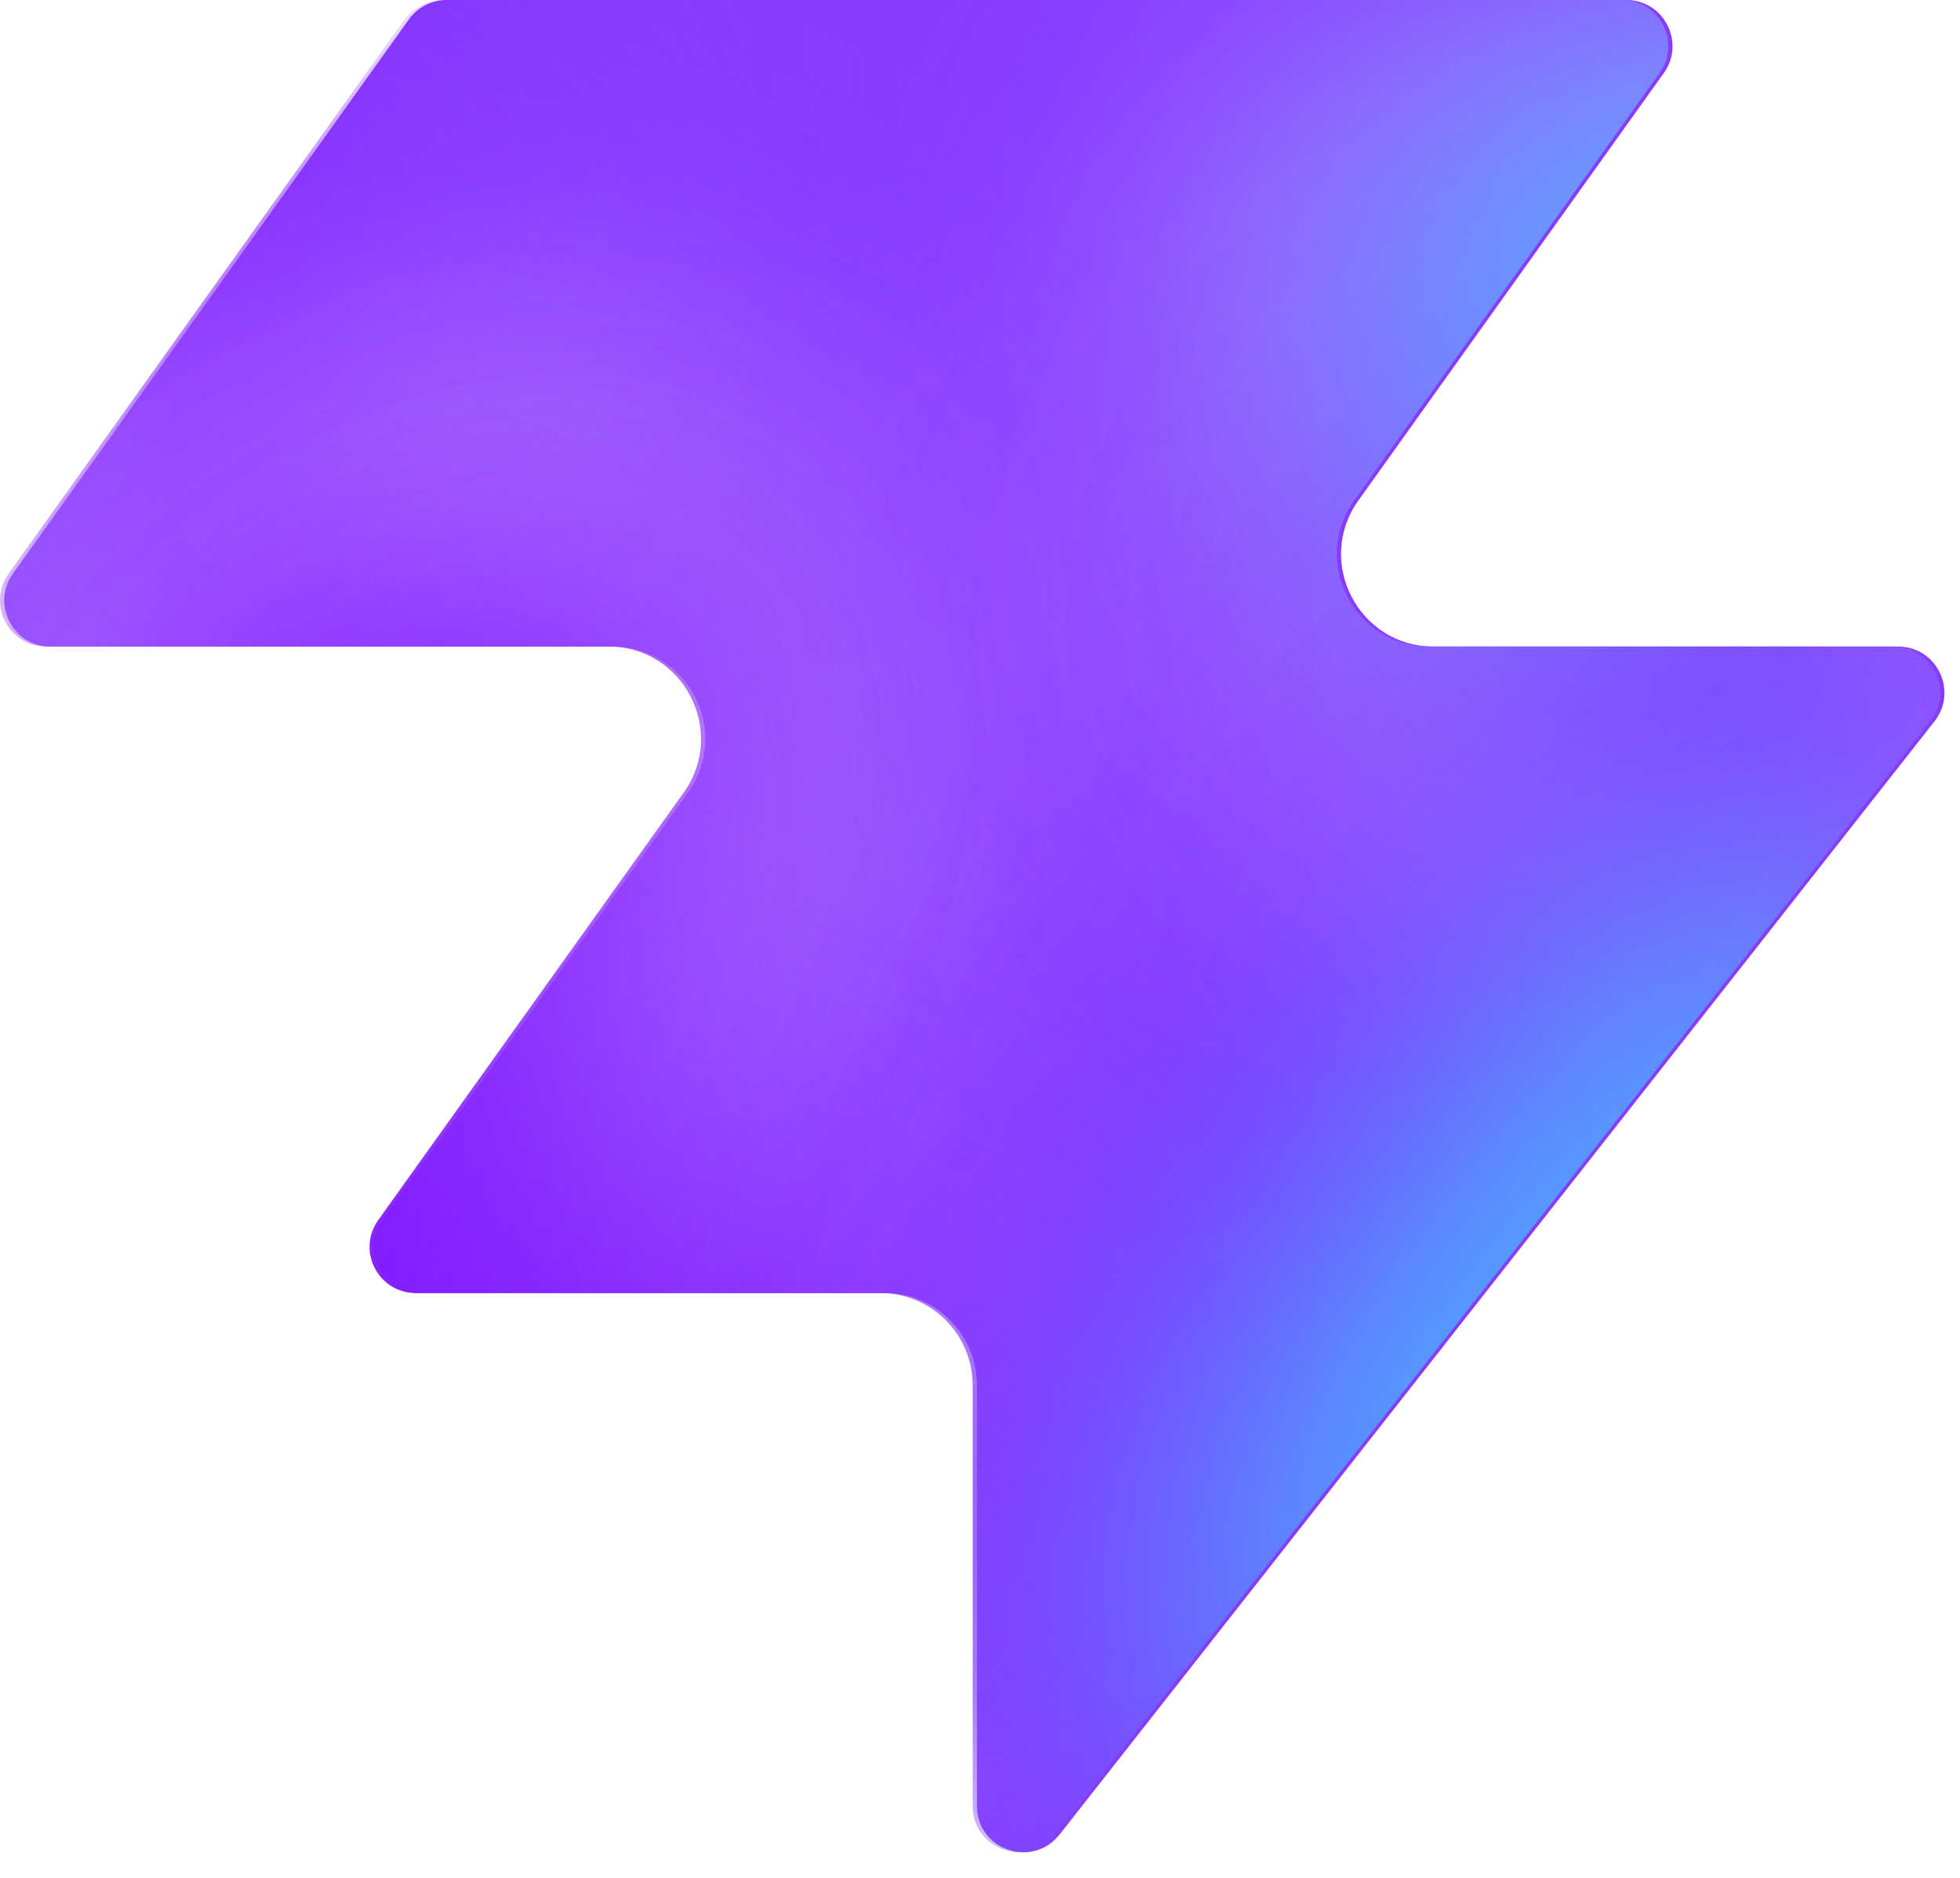
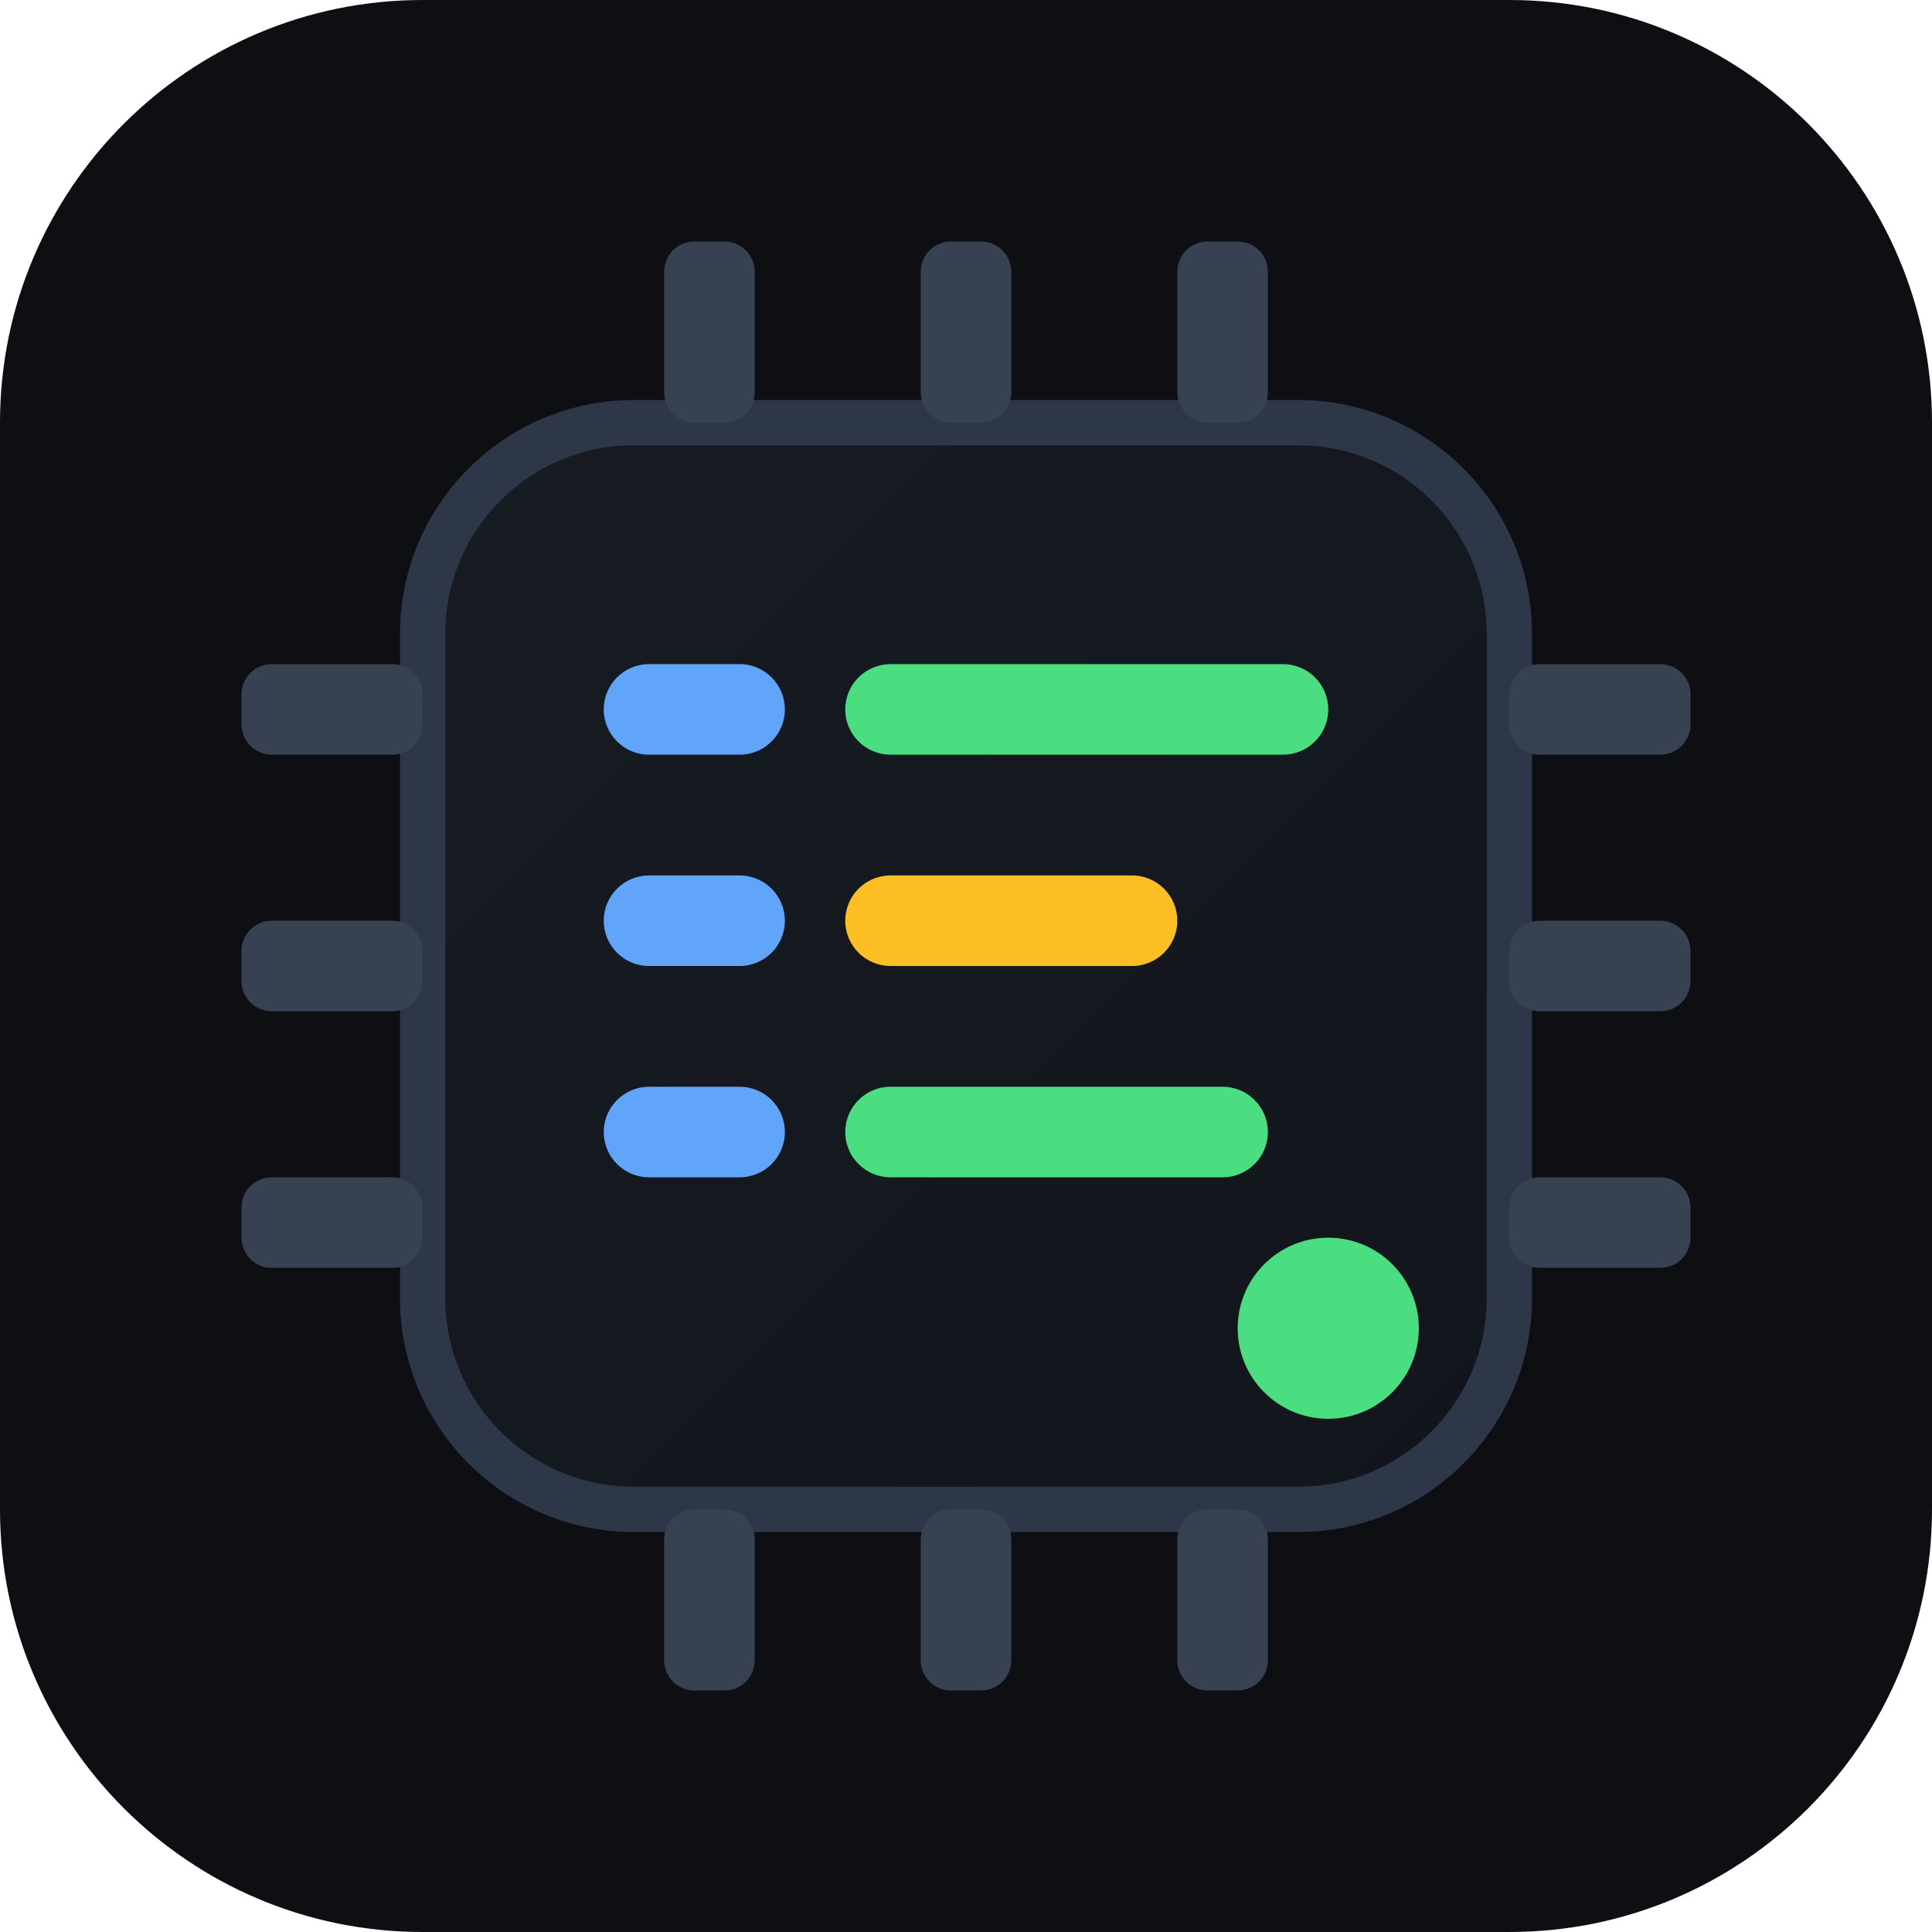
- <svg xmlns="http://www.w3.org/2000/svg" width="48" height="46" fill="none" viewBox="0 0 48 46">
-   <path fill="#863bff" d="M25.946 44.938c-.664.845-2.021.375-2.021-.698V33.937a2.26 2.26 0 0 0-2.262-2.262H10.287c-.92 0-1.456-1.04-.92-1.788l7.48-10.471c1.07-1.497 0-3.578-1.842-3.578H1.237c-.92 0-1.456-1.04-.92-1.788L10.013.474c.214-.297.556-.474.92-.474h28.894c.92 0 1.456 1.04.92 1.788l-7.48 10.471c-1.07 1.498 0 3.579 1.842 3.579h11.377c.943 0 1.473 1.088.89 1.83L25.947 44.94z" style="fill:#863bff;fill:color(display-p3 .525 .23 1);fill-opacity:1" />
-   <mask id="a" width="48" height="46" x="0" y="0" maskUnits="userSpaceOnUse" style="mask-type:alpha">
-     <path fill="#000" d="M25.842 44.938c-.664.844-2.021.375-2.021-.698V33.937a2.26 2.26 0 0 0-2.262-2.262H10.183c-.92 0-1.456-1.04-.92-1.788l7.48-10.471c1.07-1.498 0-3.579-1.842-3.579H1.133c-.92 0-1.456-1.04-.92-1.787L9.91.473c.214-.297.556-.474.92-.474h28.894c.92 0 1.456 1.04.92 1.788l-7.48 10.471c-1.07 1.498 0 3.578 1.842 3.578h11.377c.943 0 1.473 1.088.89 1.832L25.843 44.94z" style="fill:#000;fill-opacity:1" />
-   </mask>
-   <g mask="url(#a)">
-     <g filter="url(#b)">
-       <ellipse cx="5.508" cy="14.704" fill="#ede6ff" rx="5.508" ry="14.704" style="fill:#ede6ff;fill:color(display-p3 .927 .903 1);fill-opacity:1" transform="matrix(.00324 1 1 -.00324 -4.47 31.516)" />
-     </g>
-     <g filter="url(#c)">
-       <ellipse cx="10.399" cy="29.851" fill="#ede6ff" rx="10.399" ry="29.851" style="fill:#ede6ff;fill:color(display-p3 .927 .903 1);fill-opacity:1" transform="matrix(.00324 1 1 -.00324 -39.328 7.883)" />
-     </g>
-     <g filter="url(#d)">
-       <ellipse cx="5.508" cy="30.487" fill="#7e14ff" rx="5.508" ry="30.487" style="fill:#7e14ff;fill:color(display-p3 .492 .077 1);fill-opacity:1" transform="rotate(89.814 -25.913 -14.639)scale(1 -1)" />
-     </g>
-     <g filter="url(#e)">
-       <ellipse cx="5.508" cy="30.599" fill="#7e14ff" rx="5.508" ry="30.599" style="fill:#7e14ff;fill:color(display-p3 .492 .077 1);fill-opacity:1" transform="rotate(89.814 -32.644 -3.334)scale(1 -1)" />
-     </g>
-     <g filter="url(#f)">
-       <ellipse cx="5.508" cy="30.599" fill="#7e14ff" rx="5.508" ry="30.599" style="fill:#7e14ff;fill:color(display-p3 .492 .077 1);fill-opacity:1" transform="matrix(.00324 1 1 -.00324 -34.34 30.47)" />
-     </g>
-     <g filter="url(#g)">
-       <ellipse cx="14.072" cy="22.078" fill="#ede6ff" rx="14.072" ry="22.078" style="fill:#ede6ff;fill:color(display-p3 .927 .903 1);fill-opacity:1" transform="rotate(93.35 24.506 48.493)scale(-1 1)" />
-     </g>
-     <g filter="url(#h)">
-       <ellipse cx="3.47" cy="21.501" fill="#7e14ff" rx="3.47" ry="21.501" style="fill:#7e14ff;fill:color(display-p3 .492 .077 1);fill-opacity:1" transform="rotate(89.009 28.708 47.59)scale(-1 1)" />
-     </g>
-     <g filter="url(#i)">
-       <ellipse cx="3.47" cy="21.501" fill="#7e14ff" rx="3.47" ry="21.501" style="fill:#7e14ff;fill:color(display-p3 .492 .077 1);fill-opacity:1" transform="rotate(89.009 28.708 47.59)scale(-1 1)" />
-     </g>
-     <g filter="url(#j)">
-       <ellipse cx=".387" cy="8.972" fill="#7e14ff" rx="4.407" ry="29.108" style="fill:#7e14ff;fill:color(display-p3 .492 .077 1);fill-opacity:1" transform="rotate(39.51 .387 8.972)" />
-     </g>
-     <g filter="url(#k)">
-       <ellipse cx="47.523" cy="-6.092" fill="#7e14ff" rx="4.407" ry="29.108" style="fill:#7e14ff;fill:color(display-p3 .492 .077 1);fill-opacity:1" transform="rotate(37.892 47.523 -6.092)" />
-     </g>
-     <g filter="url(#l)">
-       <ellipse cx="41.412" cy="6.333" fill="#47bfff" rx="5.971" ry="9.665" style="fill:#47bfff;fill:color(display-p3 .28 .748 1);fill-opacity:1" transform="rotate(37.892 41.412 6.333)" />
-     </g>
-     <g filter="url(#m)">
-       <ellipse cx="-1.879" cy="38.332" fill="#7e14ff" rx="4.407" ry="29.108" style="fill:#7e14ff;fill:color(display-p3 .492 .077 1);fill-opacity:1" transform="rotate(37.892 -1.88 38.332)" />
-     </g>
-     <g filter="url(#n)">
-       <ellipse cx="-1.879" cy="38.332" fill="#7e14ff" rx="4.407" ry="29.108" style="fill:#7e14ff;fill:color(display-p3 .492 .077 1);fill-opacity:1" transform="rotate(37.892 -1.88 38.332)" />
-     </g>
-     <g filter="url(#o)">
-       <ellipse cx="35.651" cy="29.907" fill="#7e14ff" rx="4.407" ry="29.108" style="fill:#7e14ff;fill:color(display-p3 .492 .077 1);fill-opacity:1" transform="rotate(37.892 35.651 29.907)" />
-     </g>
-     <g filter="url(#p)">
-       <ellipse cx="38.418" cy="32.4" fill="#47bfff" rx="5.971" ry="15.297" style="fill:#47bfff;fill:color(display-p3 .28 .748 1);fill-opacity:1" transform="rotate(37.892 38.418 32.4)" />
-     </g>
+ <svg xmlns="http://www.w3.org/2000/svg" viewBox="0 0 64 64" role="img" aria-label="Memory Simulator">
+   <defs>
+     <linearGradient id="chip" x1="0" y1="0" x2="1" y2="1">
+       <stop offset="0" stop-color="#171b22" />
+       <stop offset="1" stop-color="#12161c" />
+     </linearGradient>
+   </defs>
+   <rect width="64" height="64" rx="14" fill="#0d0f12" />
+   <rect x="14" y="14" width="36" height="36" rx="7" fill="url(#chip)" stroke="#2d3748" stroke-width="1.5" />
+   <g fill="#374151">
+     <rect x="22" y="8" width="3" height="6" rx="1" />
+     <rect x="30.5" y="8" width="3" height="6" rx="1" />
+     <rect x="39" y="8" width="3" height="6" rx="1" />
+     <rect x="22" y="50" width="3" height="6" rx="1" />
+     <rect x="30.5" y="50" width="3" height="6" rx="1" />
+     <rect x="39" y="50" width="3" height="6" rx="1" />
+     <rect x="8" y="22" width="6" height="3" rx="1" />
+     <rect x="8" y="30.5" width="6" height="3" rx="1" />
+     <rect x="8" y="39" width="6" height="3" rx="1" />
+     <rect x="50" y="22" width="6" height="3" rx="1" />
+     <rect x="50" y="30.5" width="6" height="3" rx="1" />
+     <rect x="50" y="39" width="6" height="3" rx="1" />
  </g>
-   <defs>
-     <filter id="b" width="60.045" height="41.654" x="-19.77" y="16.149" color-interpolation-filters="sRGB" filterUnits="userSpaceOnUse">
-       <feFlood flood-opacity="0" result="BackgroundImageFix" />
-       <feBlend in="SourceGraphic" in2="BackgroundImageFix" result="shape" />
-       <feGaussianBlur result="effect1_foregroundBlur_2002_17158" stdDeviation="7.659" />
-     </filter>
-     <filter id="c" width="90.34" height="51.437" x="-54.613" y="-7.533" color-interpolation-filters="sRGB" filterUnits="userSpaceOnUse">
-       <feFlood flood-opacity="0" result="BackgroundImageFix" />
-       <feBlend in="SourceGraphic" in2="BackgroundImageFix" result="shape" />
-       <feGaussianBlur result="effect1_foregroundBlur_2002_17158" stdDeviation="7.659" />
-     </filter>
-     <filter id="d" width="79.355" height="29.4" x="-49.64" y="2.03" color-interpolation-filters="sRGB" filterUnits="userSpaceOnUse">
-       <feFlood flood-opacity="0" result="BackgroundImageFix" />
-       <feBlend in="SourceGraphic" in2="BackgroundImageFix" result="shape" />
-       <feGaussianBlur result="effect1_foregroundBlur_2002_17158" stdDeviation="4.596" />
-     </filter>
-     <filter id="e" width="79.579" height="29.4" x="-45.045" y="20.029" color-interpolation-filters="sRGB" filterUnits="userSpaceOnUse">
-       <feFlood flood-opacity="0" result="BackgroundImageFix" />
-       <feBlend in="SourceGraphic" in2="BackgroundImageFix" result="shape" />
-       <feGaussianBlur result="effect1_foregroundBlur_2002_17158" stdDeviation="4.596" />
-     </filter>
-     <filter id="f" width="79.579" height="29.4" x="-43.513" y="21.178" color-interpolation-filters="sRGB" filterUnits="userSpaceOnUse">
-       <feFlood flood-opacity="0" result="BackgroundImageFix" />
-       <feBlend in="SourceGraphic" in2="BackgroundImageFix" result="shape" />
-       <feGaussianBlur result="effect1_foregroundBlur_2002_17158" stdDeviation="4.596" />
-     </filter>
-     <filter id="g" width="74.749" height="58.852" x="15.756" y="-17.901" color-interpolation-filters="sRGB" filterUnits="userSpaceOnUse">
-       <feFlood flood-opacity="0" result="BackgroundImageFix" />
-       <feBlend in="SourceGraphic" in2="BackgroundImageFix" result="shape" />
-       <feGaussianBlur result="effect1_foregroundBlur_2002_17158" stdDeviation="7.659" />
-     </filter>
-     <filter id="h" width="61.377" height="25.362" x="23.548" y="2.284" color-interpolation-filters="sRGB" filterUnits="userSpaceOnUse">
-       <feFlood flood-opacity="0" result="BackgroundImageFix" />
-       <feBlend in="SourceGraphic" in2="BackgroundImageFix" result="shape" />
-       <feGaussianBlur result="effect1_foregroundBlur_2002_17158" stdDeviation="4.596" />
-     </filter>
-     <filter id="i" width="61.377" height="25.362" x="23.548" y="2.284" color-interpolation-filters="sRGB" filterUnits="userSpaceOnUse">
-       <feFlood flood-opacity="0" result="BackgroundImageFix" />
-       <feBlend in="SourceGraphic" in2="BackgroundImageFix" result="shape" />
-       <feGaussianBlur result="effect1_foregroundBlur_2002_17158" stdDeviation="4.596" />
-     </filter>
-     <filter id="j" width="56.045" height="63.649" x="-27.636" y="-22.853" color-interpolation-filters="sRGB" filterUnits="userSpaceOnUse">
-       <feFlood flood-opacity="0" result="BackgroundImageFix" />
-       <feBlend in="SourceGraphic" in2="BackgroundImageFix" result="shape" />
-       <feGaussianBlur result="effect1_foregroundBlur_2002_17158" stdDeviation="4.596" />
-     </filter>
-     <filter id="k" width="54.814" height="64.646" x="20.116" y="-38.415" color-interpolation-filters="sRGB" filterUnits="userSpaceOnUse">
-       <feFlood flood-opacity="0" result="BackgroundImageFix" />
-       <feBlend in="SourceGraphic" in2="BackgroundImageFix" result="shape" />
-       <feGaussianBlur result="effect1_foregroundBlur_2002_17158" stdDeviation="4.596" />
-     </filter>
-     <filter id="l" width="33.541" height="35.313" x="24.641" y="-11.323" color-interpolation-filters="sRGB" filterUnits="userSpaceOnUse">
-       <feFlood flood-opacity="0" result="BackgroundImageFix" />
-       <feBlend in="SourceGraphic" in2="BackgroundImageFix" result="shape" />
-       <feGaussianBlur result="effect1_foregroundBlur_2002_17158" stdDeviation="4.596" />
-     </filter>
-     <filter id="m" width="54.814" height="64.646" x="-29.286" y="6.009" color-interpolation-filters="sRGB" filterUnits="userSpaceOnUse">
-       <feFlood flood-opacity="0" result="BackgroundImageFix" />
-       <feBlend in="SourceGraphic" in2="BackgroundImageFix" result="shape" />
-       <feGaussianBlur result="effect1_foregroundBlur_2002_17158" stdDeviation="4.596" />
-     </filter>
-     <filter id="n" width="54.814" height="64.646" x="-29.286" y="6.009" color-interpolation-filters="sRGB" filterUnits="userSpaceOnUse">
-       <feFlood flood-opacity="0" result="BackgroundImageFix" />
-       <feBlend in="SourceGraphic" in2="BackgroundImageFix" result="shape" />
-       <feGaussianBlur result="effect1_foregroundBlur_2002_17158" stdDeviation="4.596" />
-     </filter>
-     <filter id="o" width="54.814" height="64.646" x="8.244" y="-2.416" color-interpolation-filters="sRGB" filterUnits="userSpaceOnUse">
-       <feFlood flood-opacity="0" result="BackgroundImageFix" />
-       <feBlend in="SourceGraphic" in2="BackgroundImageFix" result="shape" />
-       <feGaussianBlur result="effect1_foregroundBlur_2002_17158" stdDeviation="4.596" />
-     </filter>
-     <filter id="p" width="39.409" height="43.623" x="18.713" y="10.588" color-interpolation-filters="sRGB" filterUnits="userSpaceOnUse">
-       <feFlood flood-opacity="0" result="BackgroundImageFix" />
-       <feBlend in="SourceGraphic" in2="BackgroundImageFix" result="shape" />
-       <feGaussianBlur result="effect1_foregroundBlur_2002_17158" stdDeviation="4.596" />
-     </filter>
-   </defs>
+   <g>
+     <rect x="20" y="22" width="6" height="3" rx="1.5" fill="#60a5fa" />
+     <rect x="28" y="22" width="16" height="3" rx="1.5" fill="#4ade80" />
+     <rect x="20" y="29" width="6" height="3" rx="1.5" fill="#60a5fa" />
+     <rect x="28" y="29" width="11" height="3" rx="1.5" fill="#fbbf24" />
+     <rect x="20" y="36" width="6" height="3" rx="1.5" fill="#60a5fa" />
+     <rect x="28" y="36" width="14" height="3" rx="1.5" fill="#4ade80" />
+   </g>
+   <circle cx="44" cy="44" r="3" fill="#4ade80">
+     <animate attributeName="opacity" values="1;0.4;1" dur="2s" repeatCount="indefinite" />
+   </circle>
</svg>
